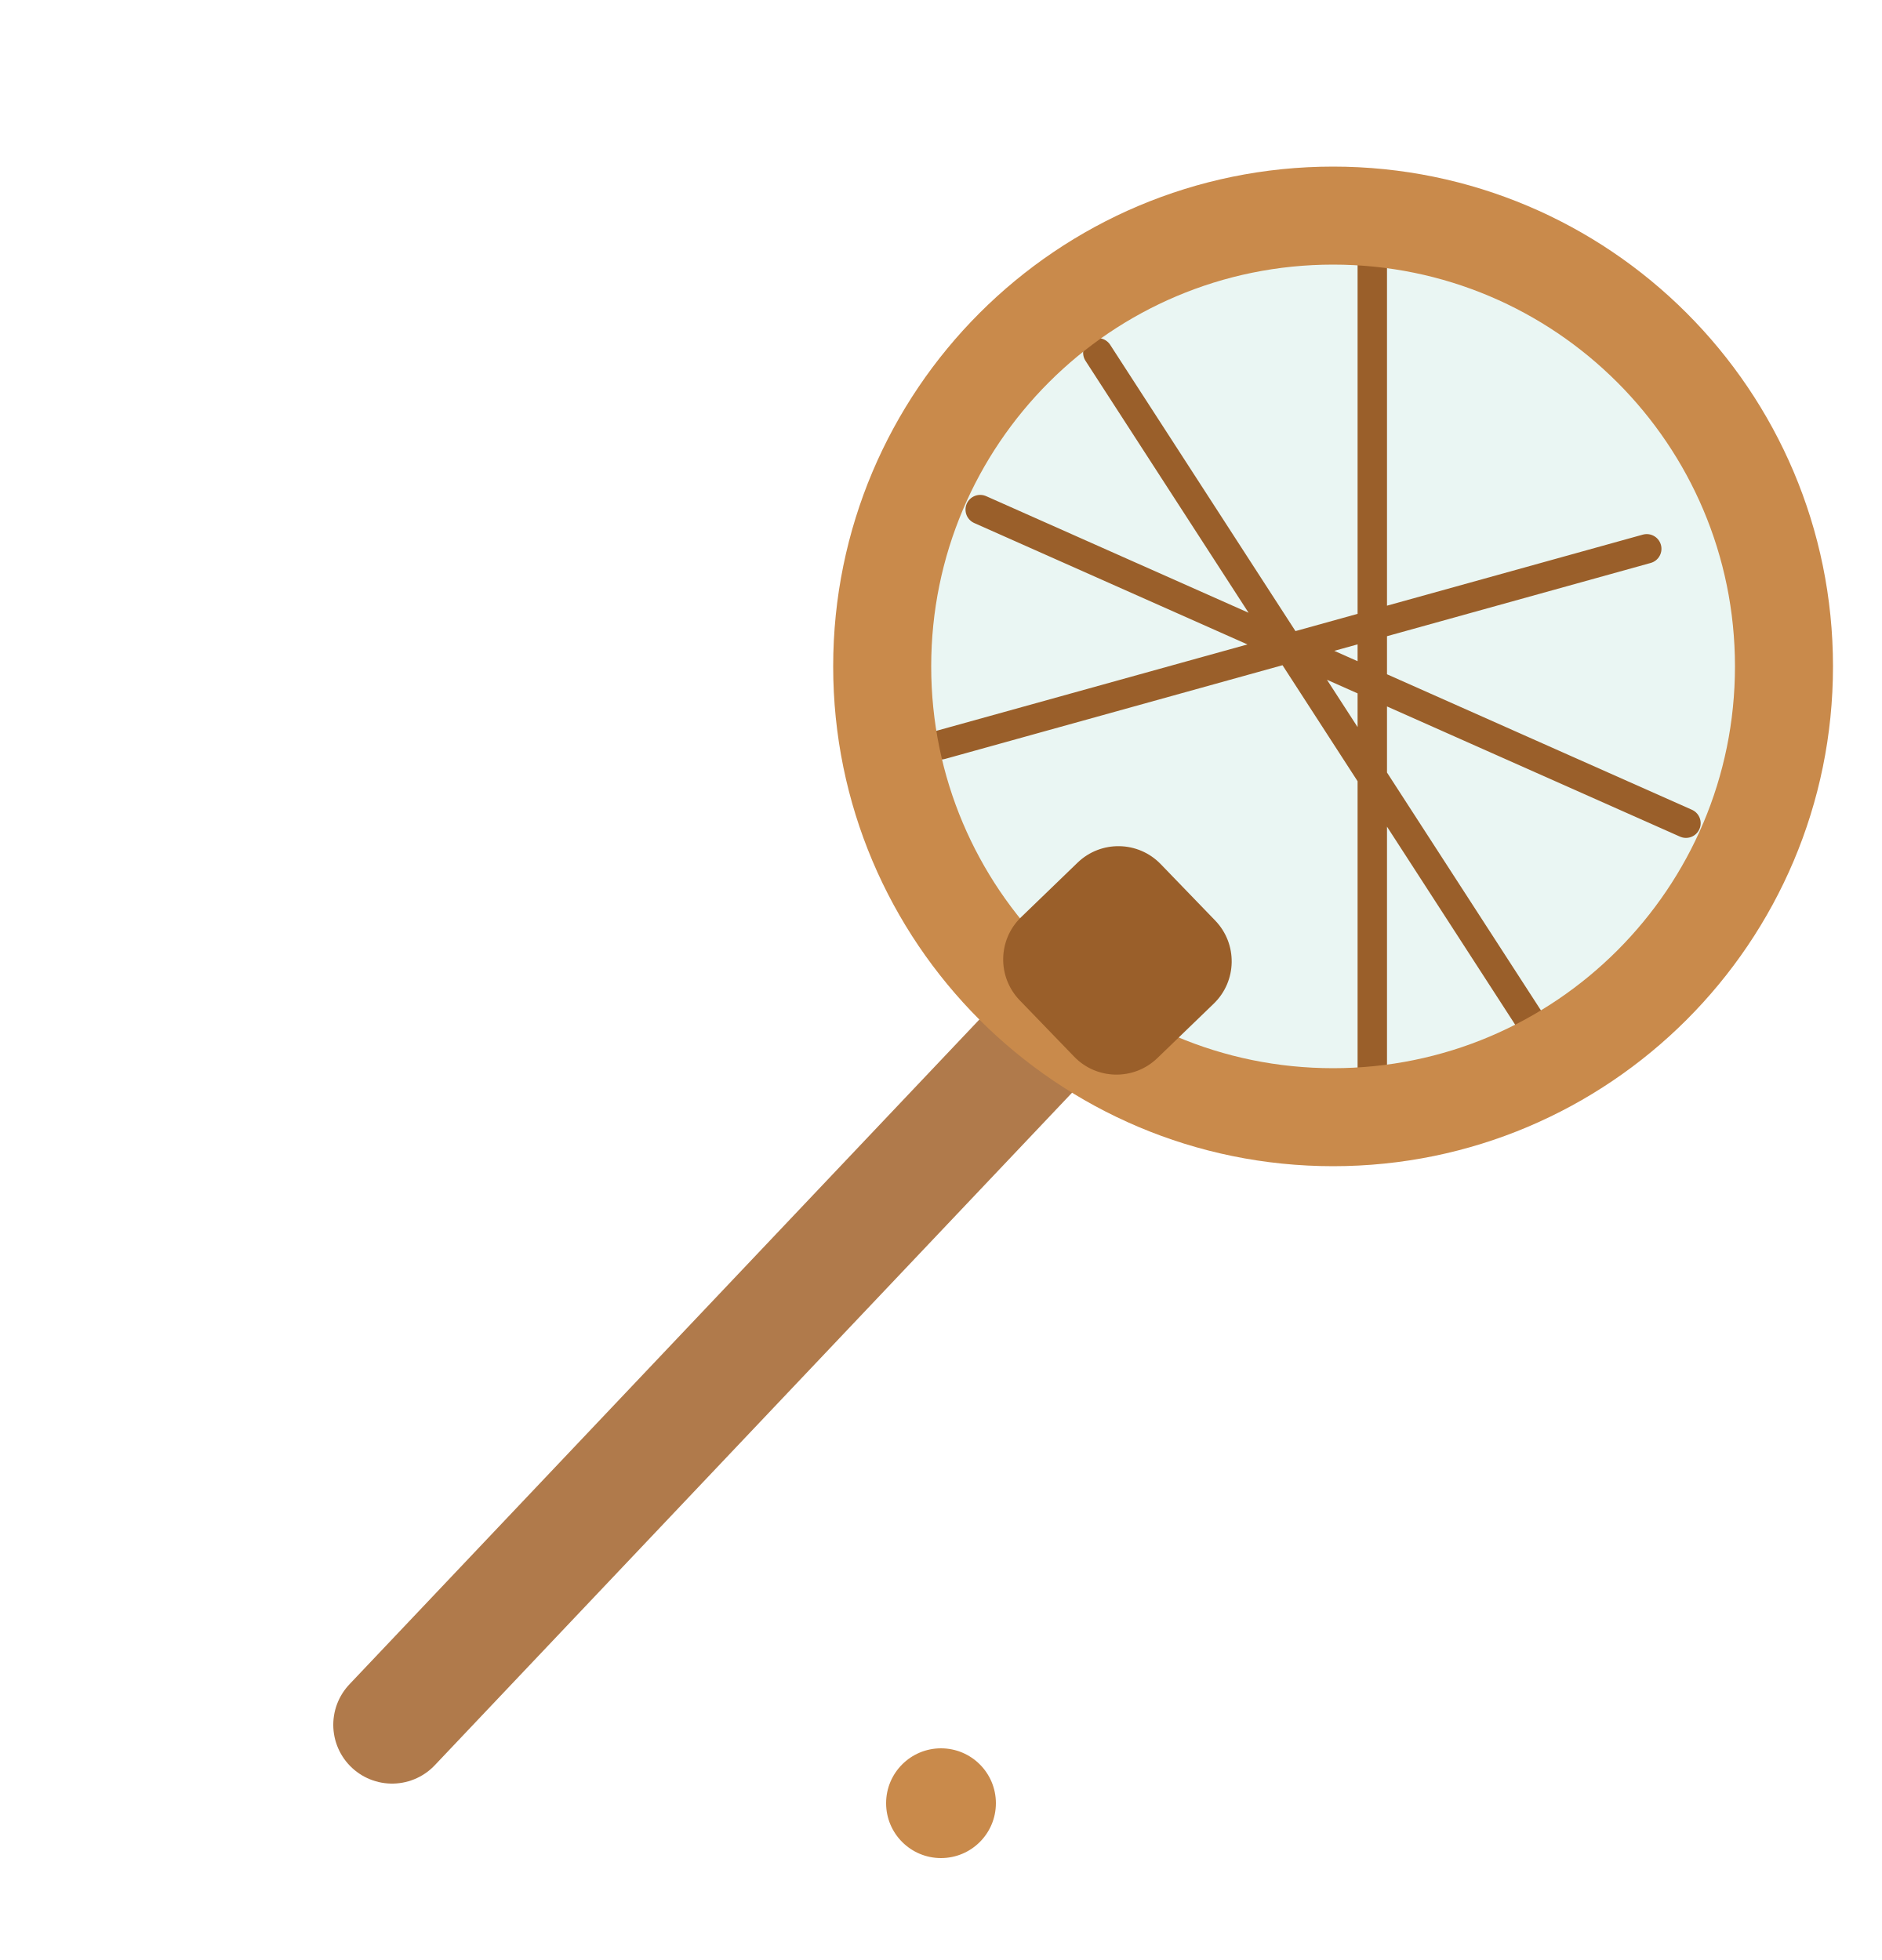
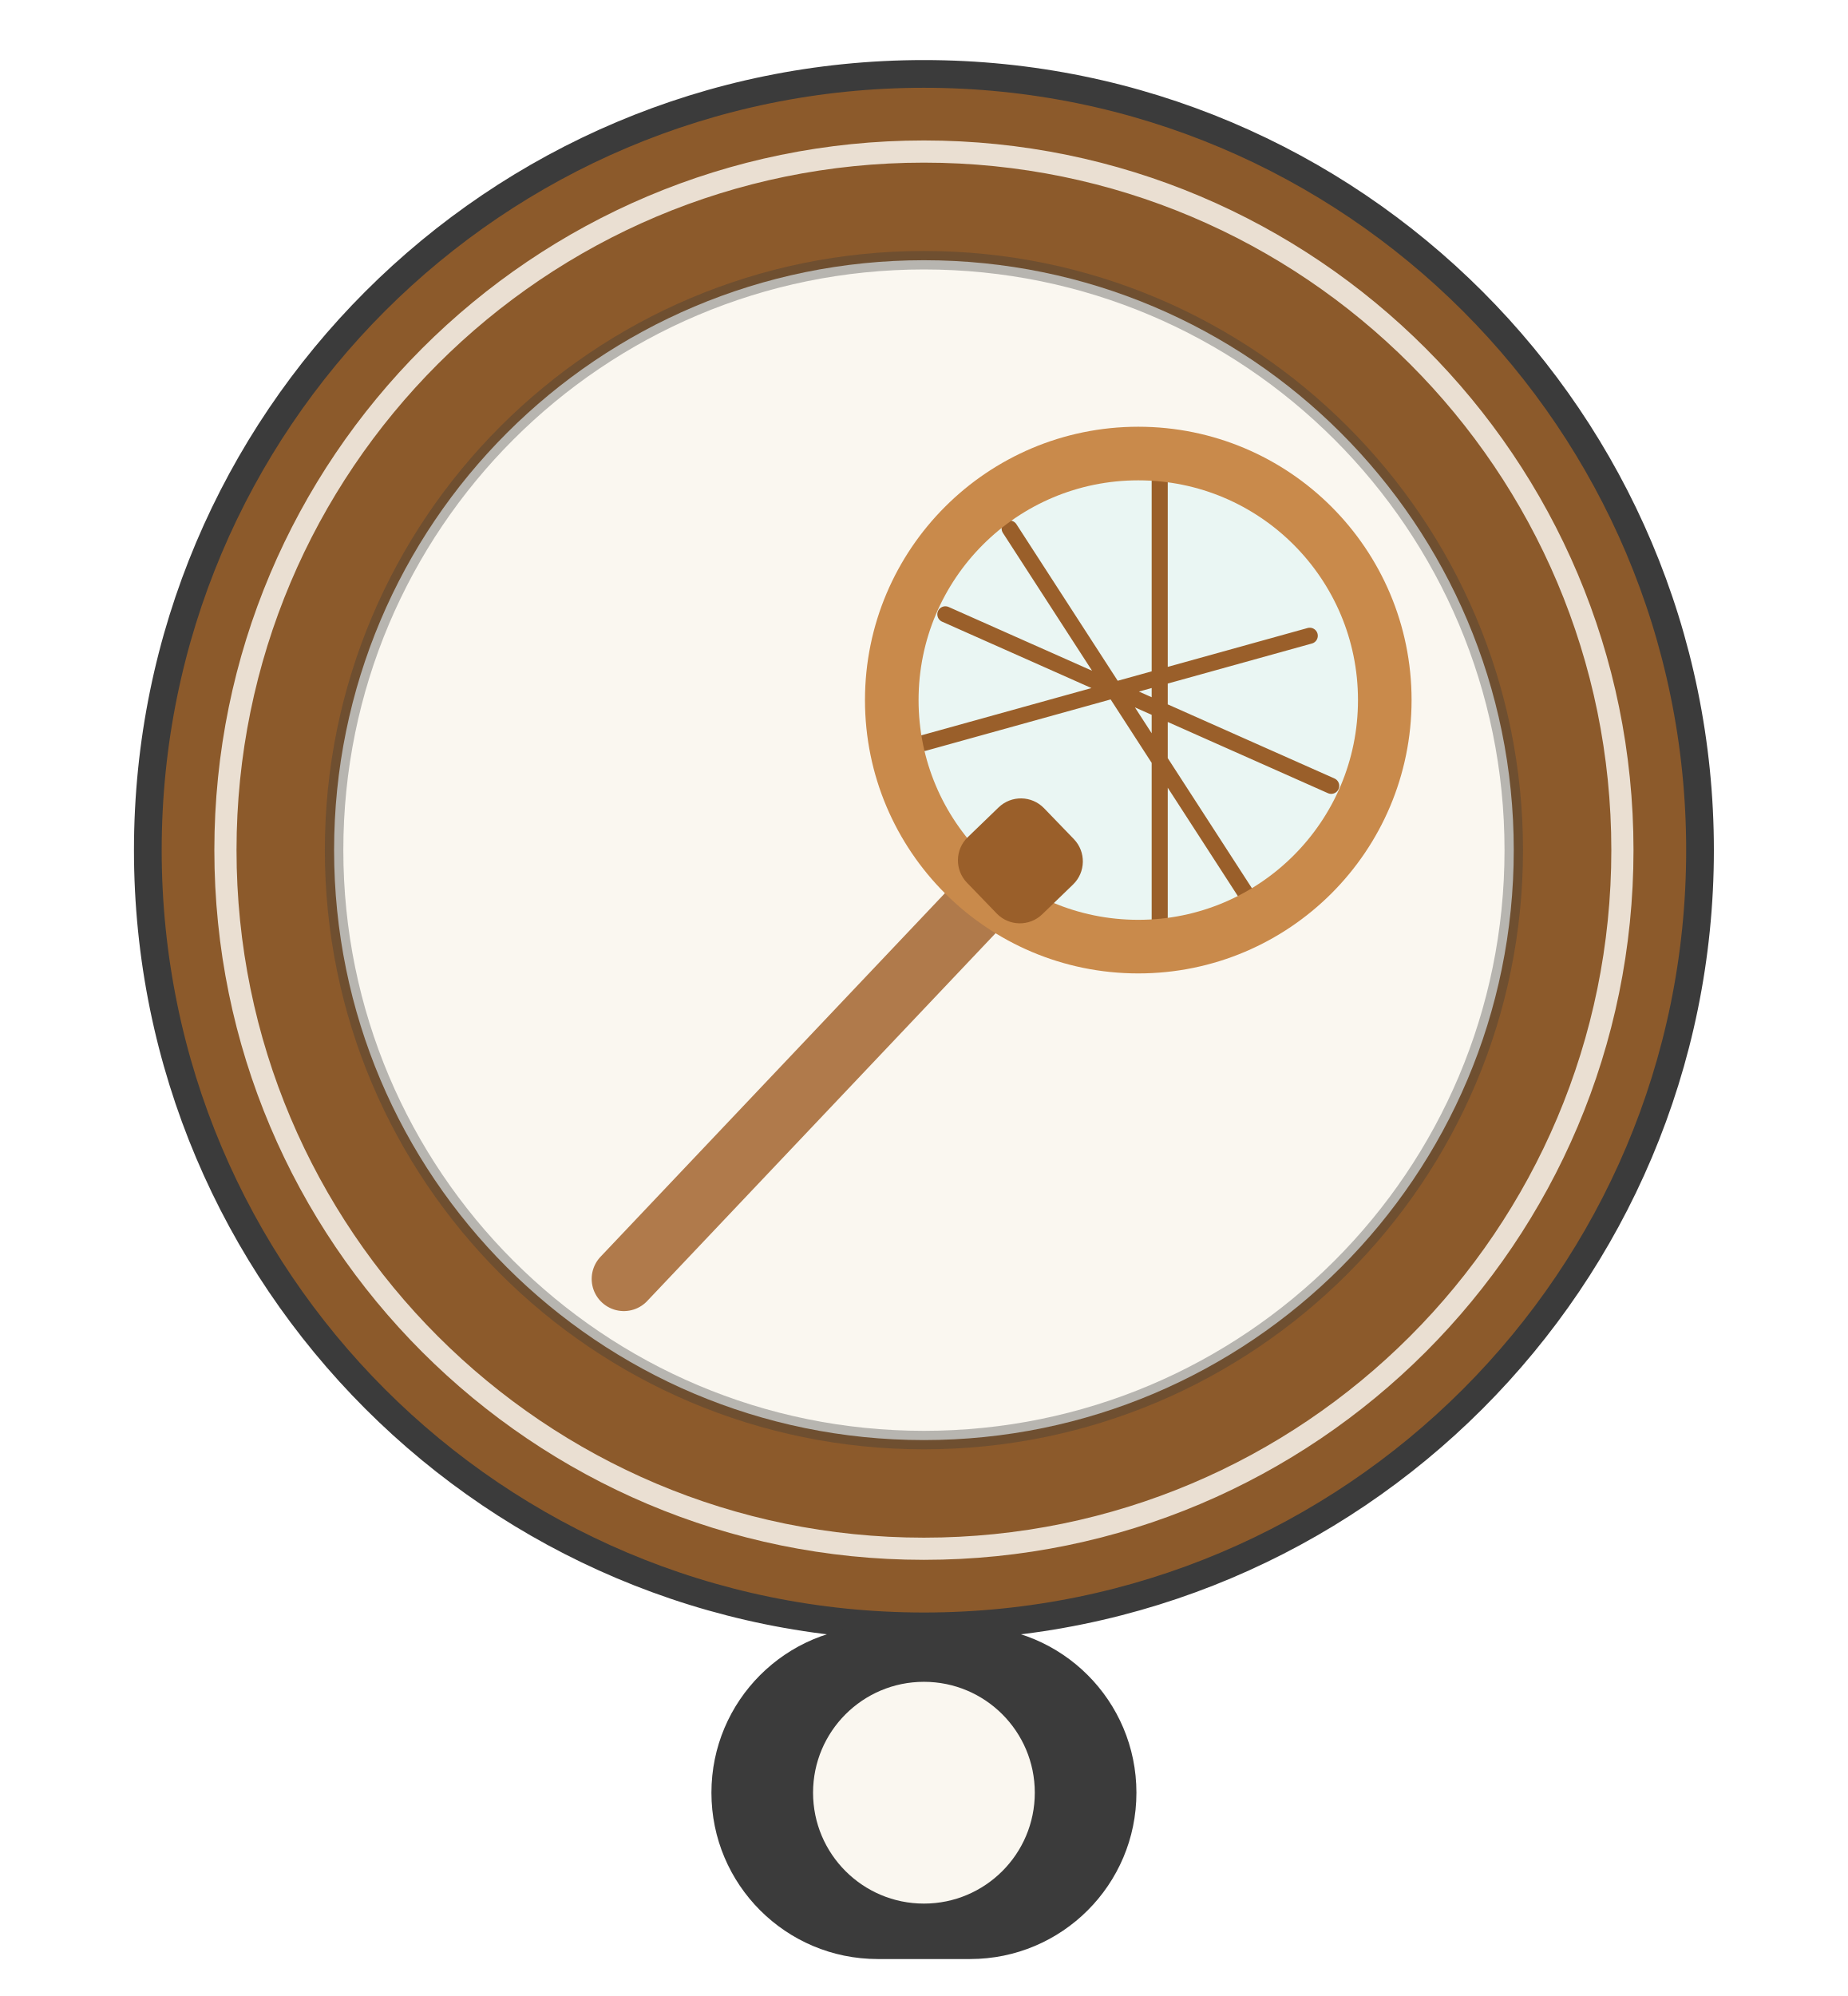
- <svg xmlns="http://www.w3.org/2000/svg" viewBox="0 0 96 100" width="96" height="100">
+ <svg xmlns="http://www.w3.org/2000/svg" viewBox="0 0 100 108" width="100" height="108">
  <defs>
    <linearGradient id="gMor" x1="0" y1="0" x2="1" y2="1">
      <stop offset="0" stop-color="#7AC4FF" />
      <stop offset="1" stop-color="#2459C8" />
    </linearGradient>
    <radialGradient id="gGlow">
      <stop offset="0" stop-color="#FFF3A0" stop-opacity=".95" />
      <stop offset="1" stop-color="#FFE060" stop-opacity="0" />
    </radialGradient>
    <linearGradient id="gMoon" x1="0" y1="0" x2="1" y2="1">
      <stop offset="0" stop-color="#D8F5C0" />
      <stop offset="1" stop-color="#9CD6A0" />
    </linearGradient>
  </defs>
-   <path d="M20 88 L56 50" fill="none" stroke="#B07A4B" stroke-width="6" stroke-linecap="round" stroke-linejoin="round" />
-   <circle cx="68" cy="34" r="23" fill="#EAF6F3" />
-   <path d="M50 26 L86 42 M48 38 L84 28 M56 18 L78 52 M70 12 V56" fill="none" stroke="#9A5F2A" stroke-width="1.5" stroke-linecap="round" stroke-linejoin="round" />
-   <circle cx="68" cy="34" r="23" fill="none" stroke="#C98A4B" stroke-width="5" stroke-linecap="round" stroke-linejoin="round" />
-   <rect x="52" y="44" width="10" height="10" rx="3" transform="rotate(-44 57 49)" fill="#9A5F2A" />
-   <circle cx="48" cy="92" r="2.8" fill="#C98A4B" />
+   <circle cx="50" cy="46" r="42.00" fill="#8C5A2B" stroke="#3B3B3B" stroke-width="1.5" stroke-linejoin="round" />
+   <circle cx="50" cy="46" r="37.80" fill="none" stroke="#FAF7F0" stroke-width="1.2" stroke-opacity=".85" stroke-linejoin="round" />
+   <circle cx="50" cy="46" r="31.92" fill="#FAF7F0" stroke="#3B3B3B" stroke-opacity=".35" stroke-width="1" stroke-linejoin="round" />
+   <g transform="translate(50 46) scale(.58) translate(-48 -48)">
+     <path d="M20 88 L56 50" fill="none" stroke="#B07A4B" stroke-width="6" stroke-linecap="round" stroke-linejoin="round" />
+     <circle cx="68" cy="34" r="23" fill="#EAF6F3" />
+     <path d="M50 26 L86 42 M48 38 L84 28 M56 18 L78 52 M70 12 V56" fill="none" stroke="#9A5F2A" stroke-width="1.5" stroke-linecap="round" stroke-linejoin="round" />
+     <circle cx="68" cy="34" r="23" fill="none" stroke="#C98A4B" stroke-width="5" stroke-linecap="round" stroke-linejoin="round" />
+     <rect x="52" y="44" width="10" height="10" rx="3" transform="rotate(-44 57 49)" fill="#9A5F2A" />
+   </g>
+   <rect x="38.5" y="88" width="23" height="18" rx="9" fill="#3B3B3B" />
+   <circle cx="50.0" cy="97" r="6" fill="#FAF7F0" />
</svg>
